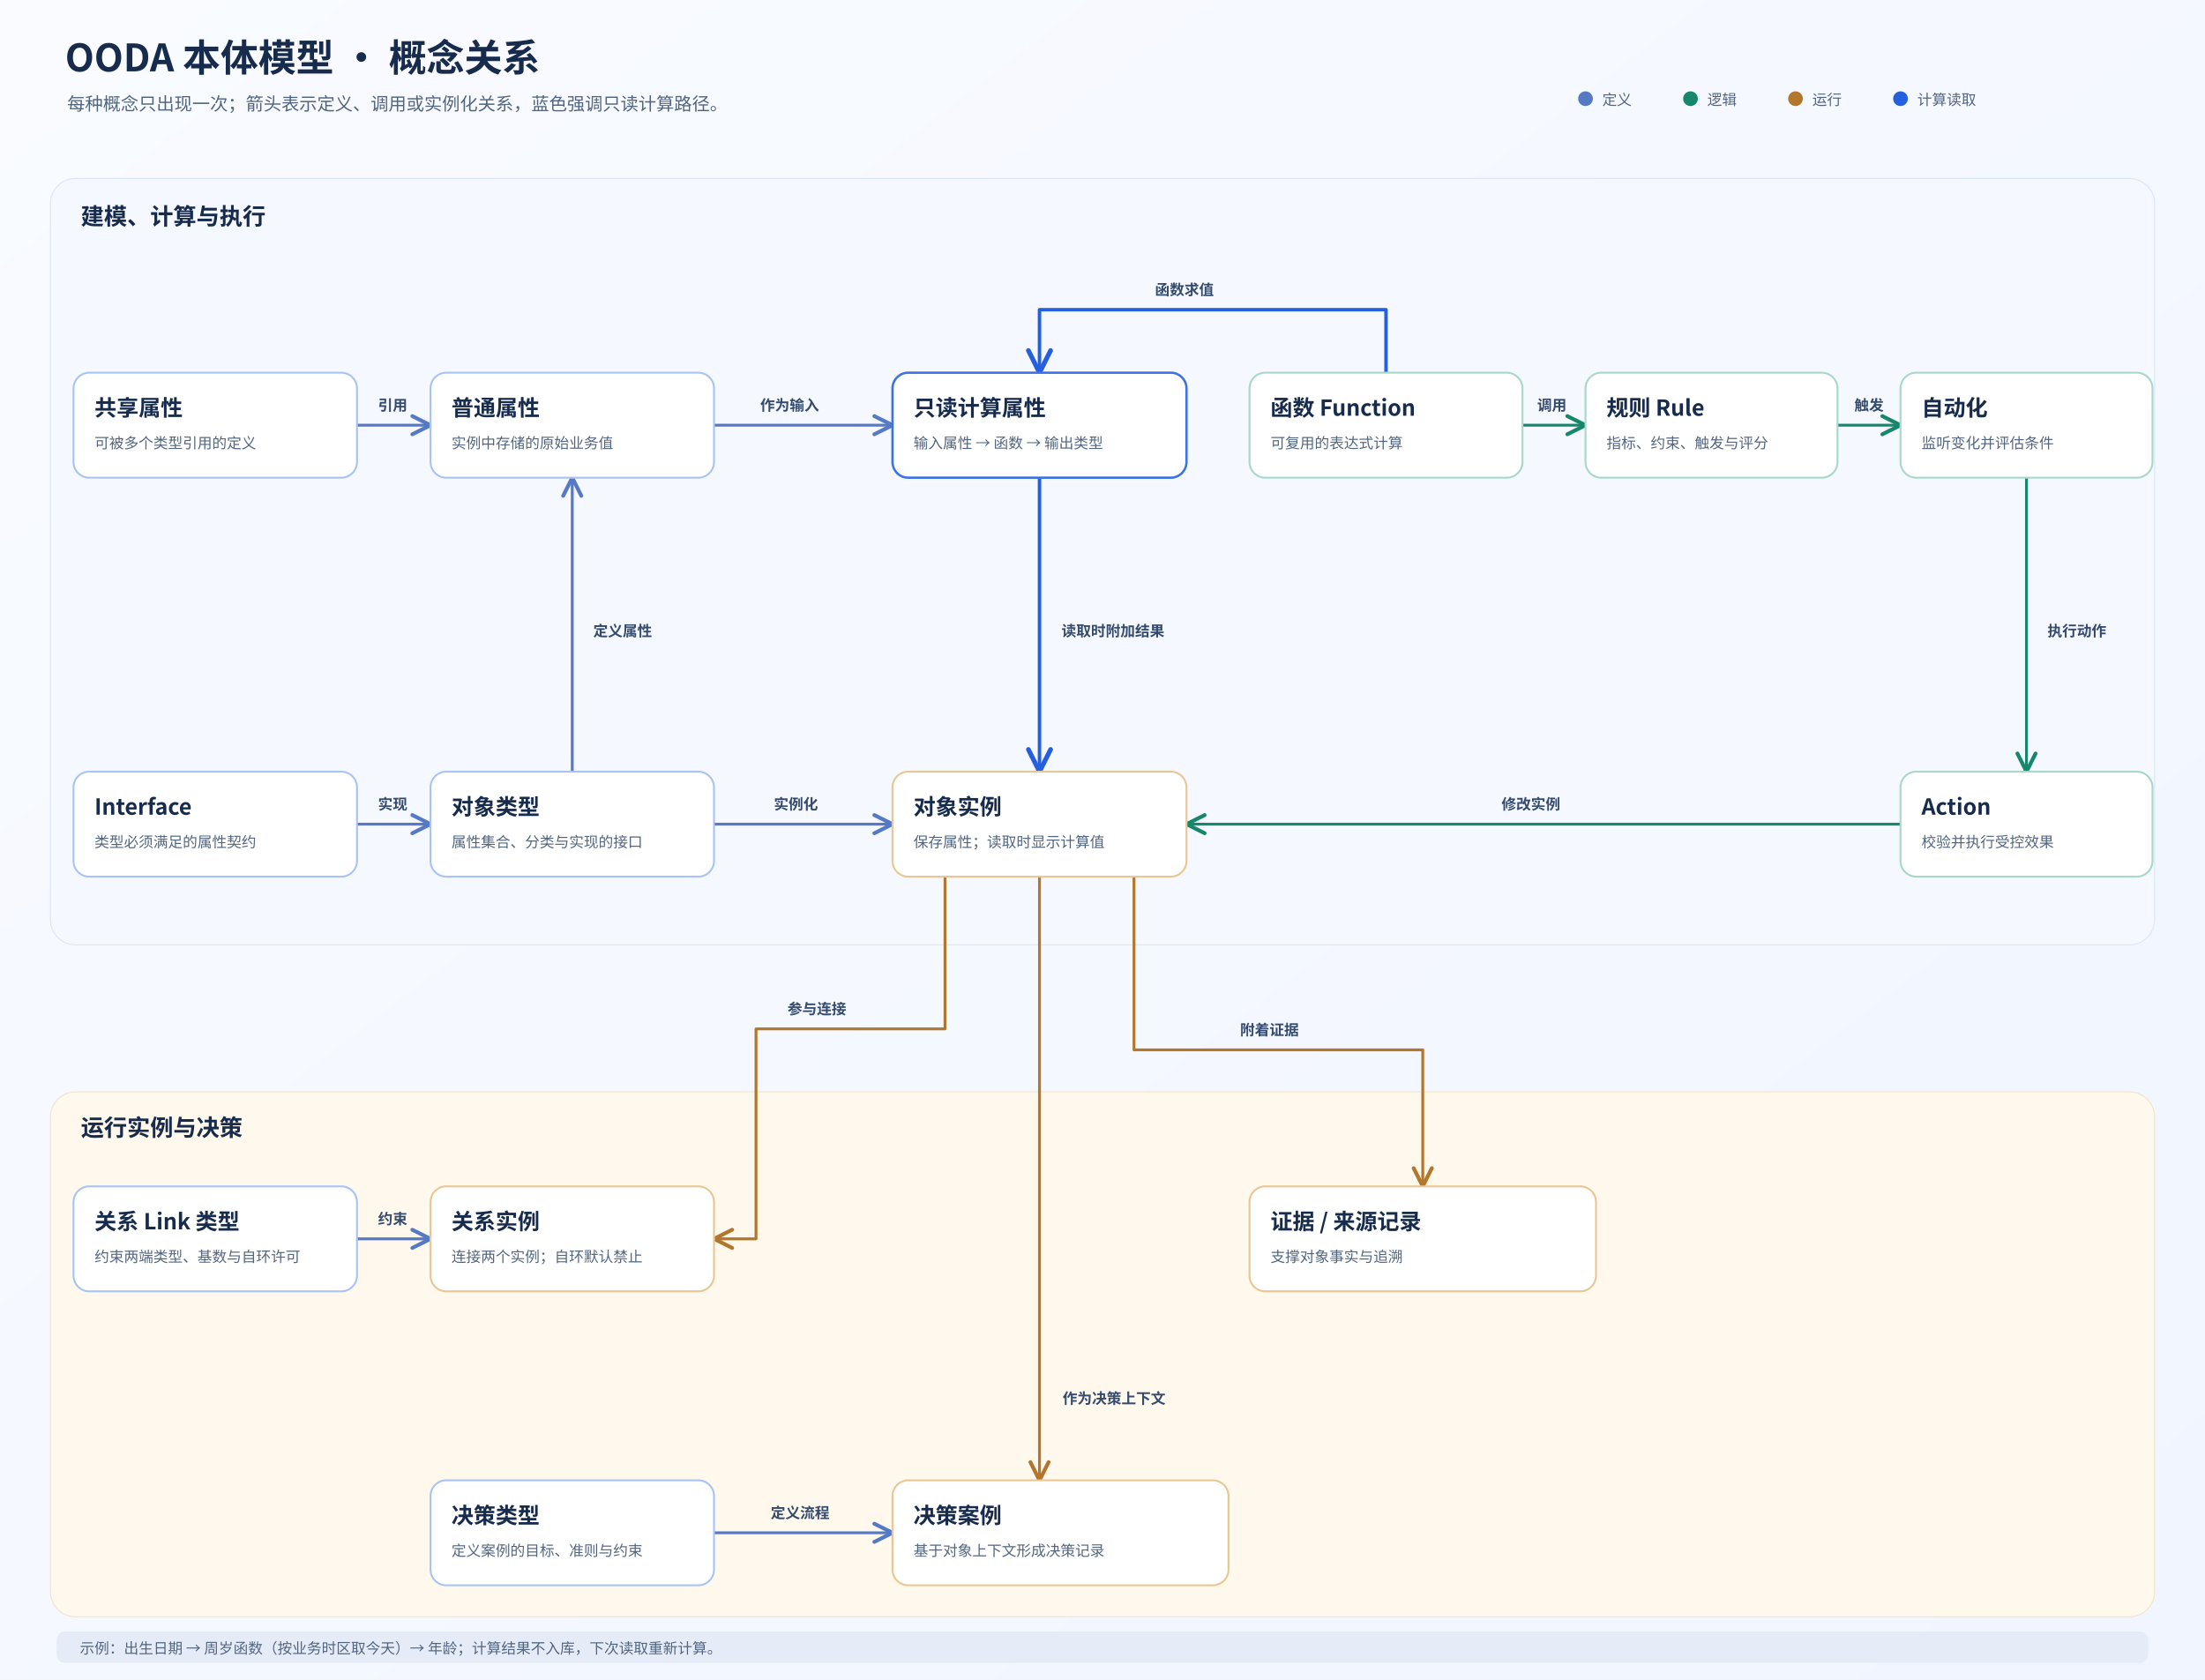
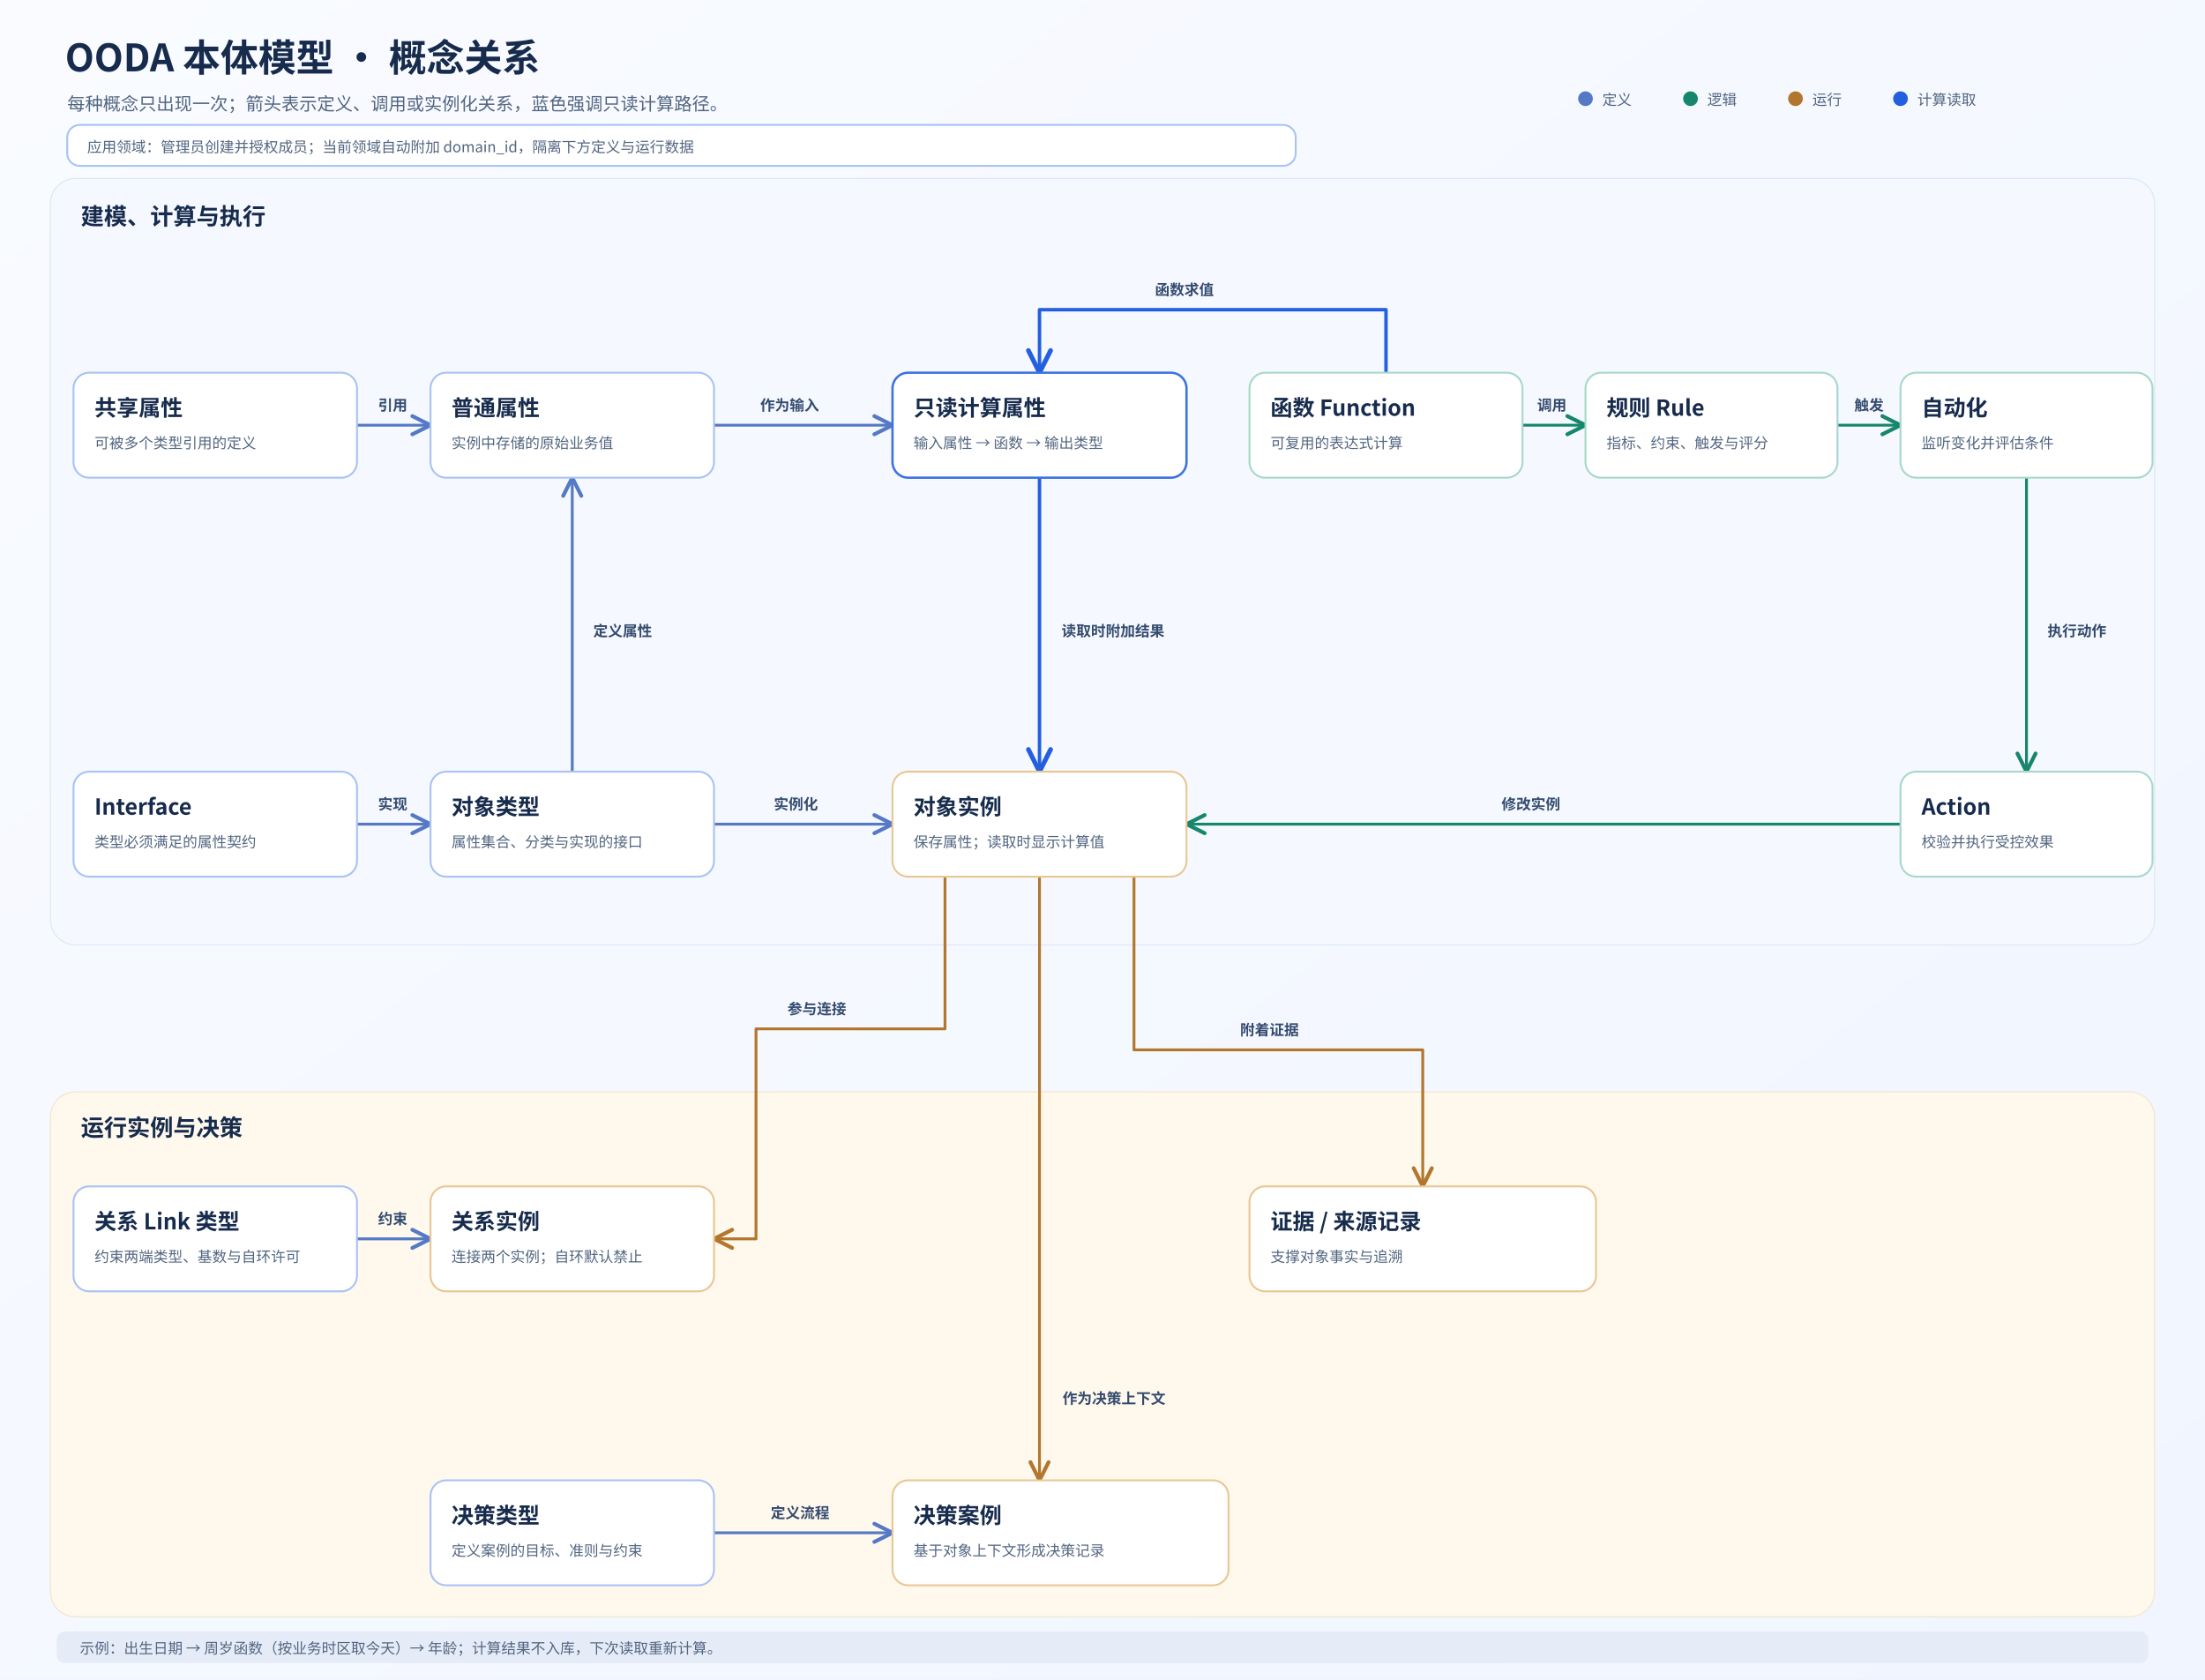
<svg xmlns="http://www.w3.org/2000/svg" width="2100" height="1600" viewBox="0 0 2100 1600" style="max-width:100%;height:auto" role="img" aria-labelledby="title description">
  <defs>
    <linearGradient id="background" x2="1" y2="1">
      <stop stop-color="#f9fbff" />
      <stop offset="1" stop-color="#f0f5ff" />
    </linearGradient>
    <marker id="arrow-blue" viewBox="0 0 10 10" refX="9" refY="5" markerWidth="8" markerHeight="8" orient="auto-start-reverse">
      <path d="M1 1 9 5 1 9" fill="none" stroke="#5579c5" stroke-width="1.7" stroke-linecap="round" stroke-linejoin="round" />
    </marker>
    <marker id="arrow-compute" viewBox="0 0 10 10" refX="9" refY="5" markerWidth="8" markerHeight="8" orient="auto-start-reverse">
      <path d="M1 1 9 5 1 9" fill="none" stroke="#245fe0" stroke-width="1.7" stroke-linecap="round" stroke-linejoin="round" />
    </marker>
    <marker id="arrow-green" viewBox="0 0 10 10" refX="9" refY="5" markerWidth="8" markerHeight="8" orient="auto-start-reverse">
      <path d="M1 1 9 5 1 9" fill="none" stroke="#16866c" stroke-width="1.7" stroke-linecap="round" stroke-linejoin="round" />
    </marker>
    <marker id="arrow-amber" viewBox="0 0 10 10" refX="9" refY="5" markerWidth="8" markerHeight="8" orient="auto-start-reverse">
      <path d="M1 1 9 5 1 9" fill="none" stroke="#b2762c" stroke-width="1.7" stroke-linecap="round" stroke-linejoin="round" />
    </marker>
    <style>
      text { font-family: "Microsoft YaHei", "PingFang SC", "Noto Sans CJK SC", sans-serif; fill: #172b4d; }
      .title { font-size: 36px; font-weight: 750; }
      .subtitle { font-size: 17px; fill: #526580; }
      .section-title { font-size: 22px; font-weight: 700; }
      .node-title { font-size: 21px; font-weight: 700; }
      .node-sub { font-size: 14px; fill: #526580; }
      .node rect { fill: #fff; stroke-width: 1.8; }
      .node-def rect { stroke: #a9c3f3; }
      .node-logic rect { stroke: #a7d8c8; }
      .node-runtime rect { stroke: #e8c793; }
      .node-compute rect { stroke: #3c72e2; stroke-width: 2.2; }
      .edge { fill: none; stroke-width: 2.7; stroke-linecap: round; stroke-linejoin: round; }
      .edge-def { stroke: #5579c5; marker-end: url(#arrow-blue); }
      .edge-compute { stroke: #245fe0; stroke-width: 3.3; marker-end: url(#arrow-compute); }
      .edge-logic { stroke: #16866c; marker-end: url(#arrow-green); }
      .edge-runtime { stroke: #b2762c; marker-end: url(#arrow-amber); }
      .edge-label { font-size: 14px; font-weight: 700; fill: #344b6e; }
      .note { font-size: 14px; fill: #526580; }
    </style>
  </defs>
  <rect width="2100" height="1600" fill="url(#background)" />
  <text class="title" x="62" y="68">OODA 本体模型 · 概念关系</text>
  <text class="subtitle" x="64" y="105">每种概念只出现一次；箭头表示定义、调用或实例化关系，蓝色强调只读计算路径。</text>
+   <g id="node-application-domain" class="node node-def">
+     <rect x="64" y="119" width="1170" height="39" rx="12" fill="#fff" stroke="#a9c3f3" />
+     <text class="node-sub" x="83" y="145">应用领域：管理员创建并授权成员；当前领域自动附加 domain_id，隔离下方定义与运行数据</text>
+   </g>
  <circle cx="1510" cy="94" r="7" fill="#5579c5" />
  <text class="note" x="1526" y="100">定义</text>
  <circle cx="1610" cy="94" r="7" fill="#16866c" />
  <text class="note" x="1626" y="100">逻辑</text>
  <circle cx="1710" cy="94" r="7" fill="#b2762c" />
  <text class="note" x="1726" y="100">运行</text>
  <circle cx="1810" cy="94" r="7" fill="#245fe0" />
  <text class="note" x="1826" y="100">计算读取</text>
  <rect x="48" y="170" width="2004" height="730" rx="24" fill="#f5f8ff" stroke="#dce6f9" />
  <rect x="48" y="1040" width="2004" height="500" rx="24" fill="#fff8ed" stroke="#f1e4ce" />
  <text class="section-title" x="77" y="214">建模、计算与执行</text>
  <text class="section-title" x="77" y="1082">运行实例与决策</text>
  <g>
    <path class="edge edge-def" data-from="shared-property" data-to="property" d="M340 405 H410" />
    <text class="edge-label" x="360" y="391">引用</text>
    <path class="edge edge-def" data-from="property" data-to="computed-property" d="M680 405 H850" />
    <text class="edge-label" x="724" y="391">作为输入</text>
    <path class="edge edge-compute" data-from="function" data-to="computed-property" d="M1320 355 V295 H990 V355" />
    <text class="edge-label" x="1100" y="281">函数求值</text>
    <path class="edge edge-logic" data-from="function" data-to="rule" d="M1450 405 H1510" />
    <text class="edge-label" x="1464" y="391">调用</text>
    <path class="edge edge-logic" data-from="rule" data-to="automation" d="M1750 405 H1810" />
    <text class="edge-label" x="1766" y="391">触发</text>
    <path class="edge edge-logic" data-from="automation" data-to="action" d="M1930 455 V735" />
    <text class="edge-label" x="1950" y="606">执行动作</text>
    <path class="edge edge-def" data-from="interface" data-to="object-type" d="M340 785 H410" />
    <text class="edge-label" x="360" y="771">实现</text>
    <path class="edge edge-def" data-from="object-type" data-to="property" d="M545 735 V455" />
    <text class="edge-label" x="565" y="606">定义属性</text>
    <path class="edge edge-def" data-from="object-type" data-to="object-instance" d="M680 785 H850" />
    <text class="edge-label" x="737" y="771">实例化</text>
    <path class="edge edge-compute" data-from="computed-property" data-to="object-instance" d="M990 455 V735" />
    <text class="edge-label" x="1011" y="606">读取时附加结果</text>
    <path class="edge edge-logic" data-from="action" data-to="object-instance" d="M1810 785 H1130" />
    <text class="edge-label" x="1430" y="771">修改实例</text>
    <path class="edge edge-def" data-from="link-type" data-to="link-instance" d="M340 1180 H410" />
    <text class="edge-label" x="360" y="1166">约束</text>
    <path class="edge edge-runtime" data-from="object-instance" data-to="link-instance" d="M900 835 V980 H720 V1180 H680" />
    <text class="edge-label" x="750" y="966">参与连接</text>
    <path class="edge edge-runtime" data-from="object-instance" data-to="evidence" d="M1080 835 V1000 H1355 V1130" />
    <text class="edge-label" x="1181" y="986">附着证据</text>
    <path class="edge edge-runtime" data-from="object-instance" data-to="decision-case" d="M990 835 V1410" />
    <text class="edge-label" x="1012" y="1337">作为决策上下文</text>
    <path class="edge edge-def" data-from="decision-type" data-to="decision-case" d="M680 1460 H850" />
    <text class="edge-label" x="734" y="1446">定义流程</text>
  </g>
  <g id="node-shared-property" class="node node-def" transform="translate(70 355)">
    <rect width="270" height="100" rx="15" />
    <text class="node-title" x="20" y="41">共享属性</text>
    <text class="node-sub" x="20" y="72">可被多个类型引用的定义</text>
  </g>
  <g id="node-property" class="node node-def" transform="translate(410 355)">
    <rect width="270" height="100" rx="15" />
    <text class="node-title" x="20" y="41">普通属性</text>
    <text class="node-sub" x="20" y="72">实例中存储的原始业务值</text>
  </g>
  <g id="node-computed-property" class="node node-compute" transform="translate(850 355)">
    <rect width="280" height="100" rx="15" />
    <text class="node-title" x="20" y="41">只读计算属性</text>
    <text class="node-sub" x="20" y="72">输入属性 → 函数 → 输出类型</text>
  </g>
  <g id="node-interface" class="node node-def" transform="translate(70 735)">
    <rect width="270" height="100" rx="15" />
    <text class="node-title" x="20" y="41">Interface</text>
    <text class="node-sub" x="20" y="72">类型必须满足的属性契约</text>
  </g>
  <g id="node-object-type" class="node node-def" transform="translate(410 735)">
    <rect width="270" height="100" rx="15" />
    <text class="node-title" x="20" y="41">对象类型</text>
    <text class="node-sub" x="20" y="72">属性集合、分类与实现的接口</text>
  </g>
  <g id="node-link-type" class="node node-def" transform="translate(70 1130)">
    <rect width="270" height="100" rx="15" />
    <text class="node-title" x="20" y="41">关系 Link 类型</text>
    <text class="node-sub" x="20" y="72">约束两端类型、基数与自环许可</text>
  </g>
  <g id="node-decision-type" class="node node-def" transform="translate(410 1410)">
    <rect width="270" height="100" rx="15" />
    <text class="node-title" x="20" y="41">决策类型</text>
    <text class="node-sub" x="20" y="72">定义案例的目标、准则与约束</text>
  </g>
  <g id="node-function" class="node node-logic" transform="translate(1190 355)">
    <rect width="260" height="100" rx="15" />
    <text class="node-title" x="20" y="41">函数 Function</text>
    <text class="node-sub" x="20" y="72">可复用的表达式计算</text>
  </g>
  <g id="node-rule" class="node node-logic" transform="translate(1510 355)">
    <rect width="240" height="100" rx="15" />
    <text class="node-title" x="20" y="41">规则 Rule</text>
    <text class="node-sub" x="20" y="72">指标、约束、触发与评分</text>
  </g>
  <g id="node-automation" class="node node-logic" transform="translate(1810 355)">
    <rect width="240" height="100" rx="15" />
    <text class="node-title" x="20" y="41">自动化</text>
    <text class="node-sub" x="20" y="72">监听变化并评估条件</text>
  </g>
  <g id="node-action" class="node node-logic" transform="translate(1810 735)">
    <rect width="240" height="100" rx="15" />
    <text class="node-title" x="20" y="41">Action</text>
    <text class="node-sub" x="20" y="72">校验并执行受控效果</text>
  </g>
  <g id="node-object-instance" class="node node-runtime" transform="translate(850 735)">
    <rect width="280" height="100" rx="15" />
    <text class="node-title" x="20" y="41">对象实例</text>
    <text class="node-sub" x="20" y="72">保存属性；读取时显示计算值</text>
  </g>
  <g id="node-link-instance" class="node node-runtime" transform="translate(410 1130)">
    <rect width="270" height="100" rx="15" />
    <text class="node-title" x="20" y="41">关系实例</text>
    <text class="node-sub" x="20" y="72">连接两个实例；自环默认禁止</text>
  </g>
  <g id="node-evidence" class="node node-runtime" transform="translate(1190 1130)">
    <rect width="330" height="100" rx="15" />
    <text class="node-title" x="20" y="41">证据 / 来源记录</text>
    <text class="node-sub" x="20" y="72">支撑对象事实与追溯</text>
  </g>
  <g id="node-decision-case" class="node node-runtime" transform="translate(850 1410)">
    <rect width="320" height="100" rx="15" />
    <text class="node-title" x="20" y="41">决策案例</text>
    <text class="node-sub" x="20" y="72">基于对象上下文形成决策记录</text>
  </g>
  <rect x="54" y="1554" width="1992" height="30" rx="8" fill="#e5ecf8" />
  <text class="note" x="76" y="1575">示例：出生日期 → 周岁函数（按业务时区取今天）→ 年龄；计算结果不入库，下次读取重新计算。</text>
</svg>
